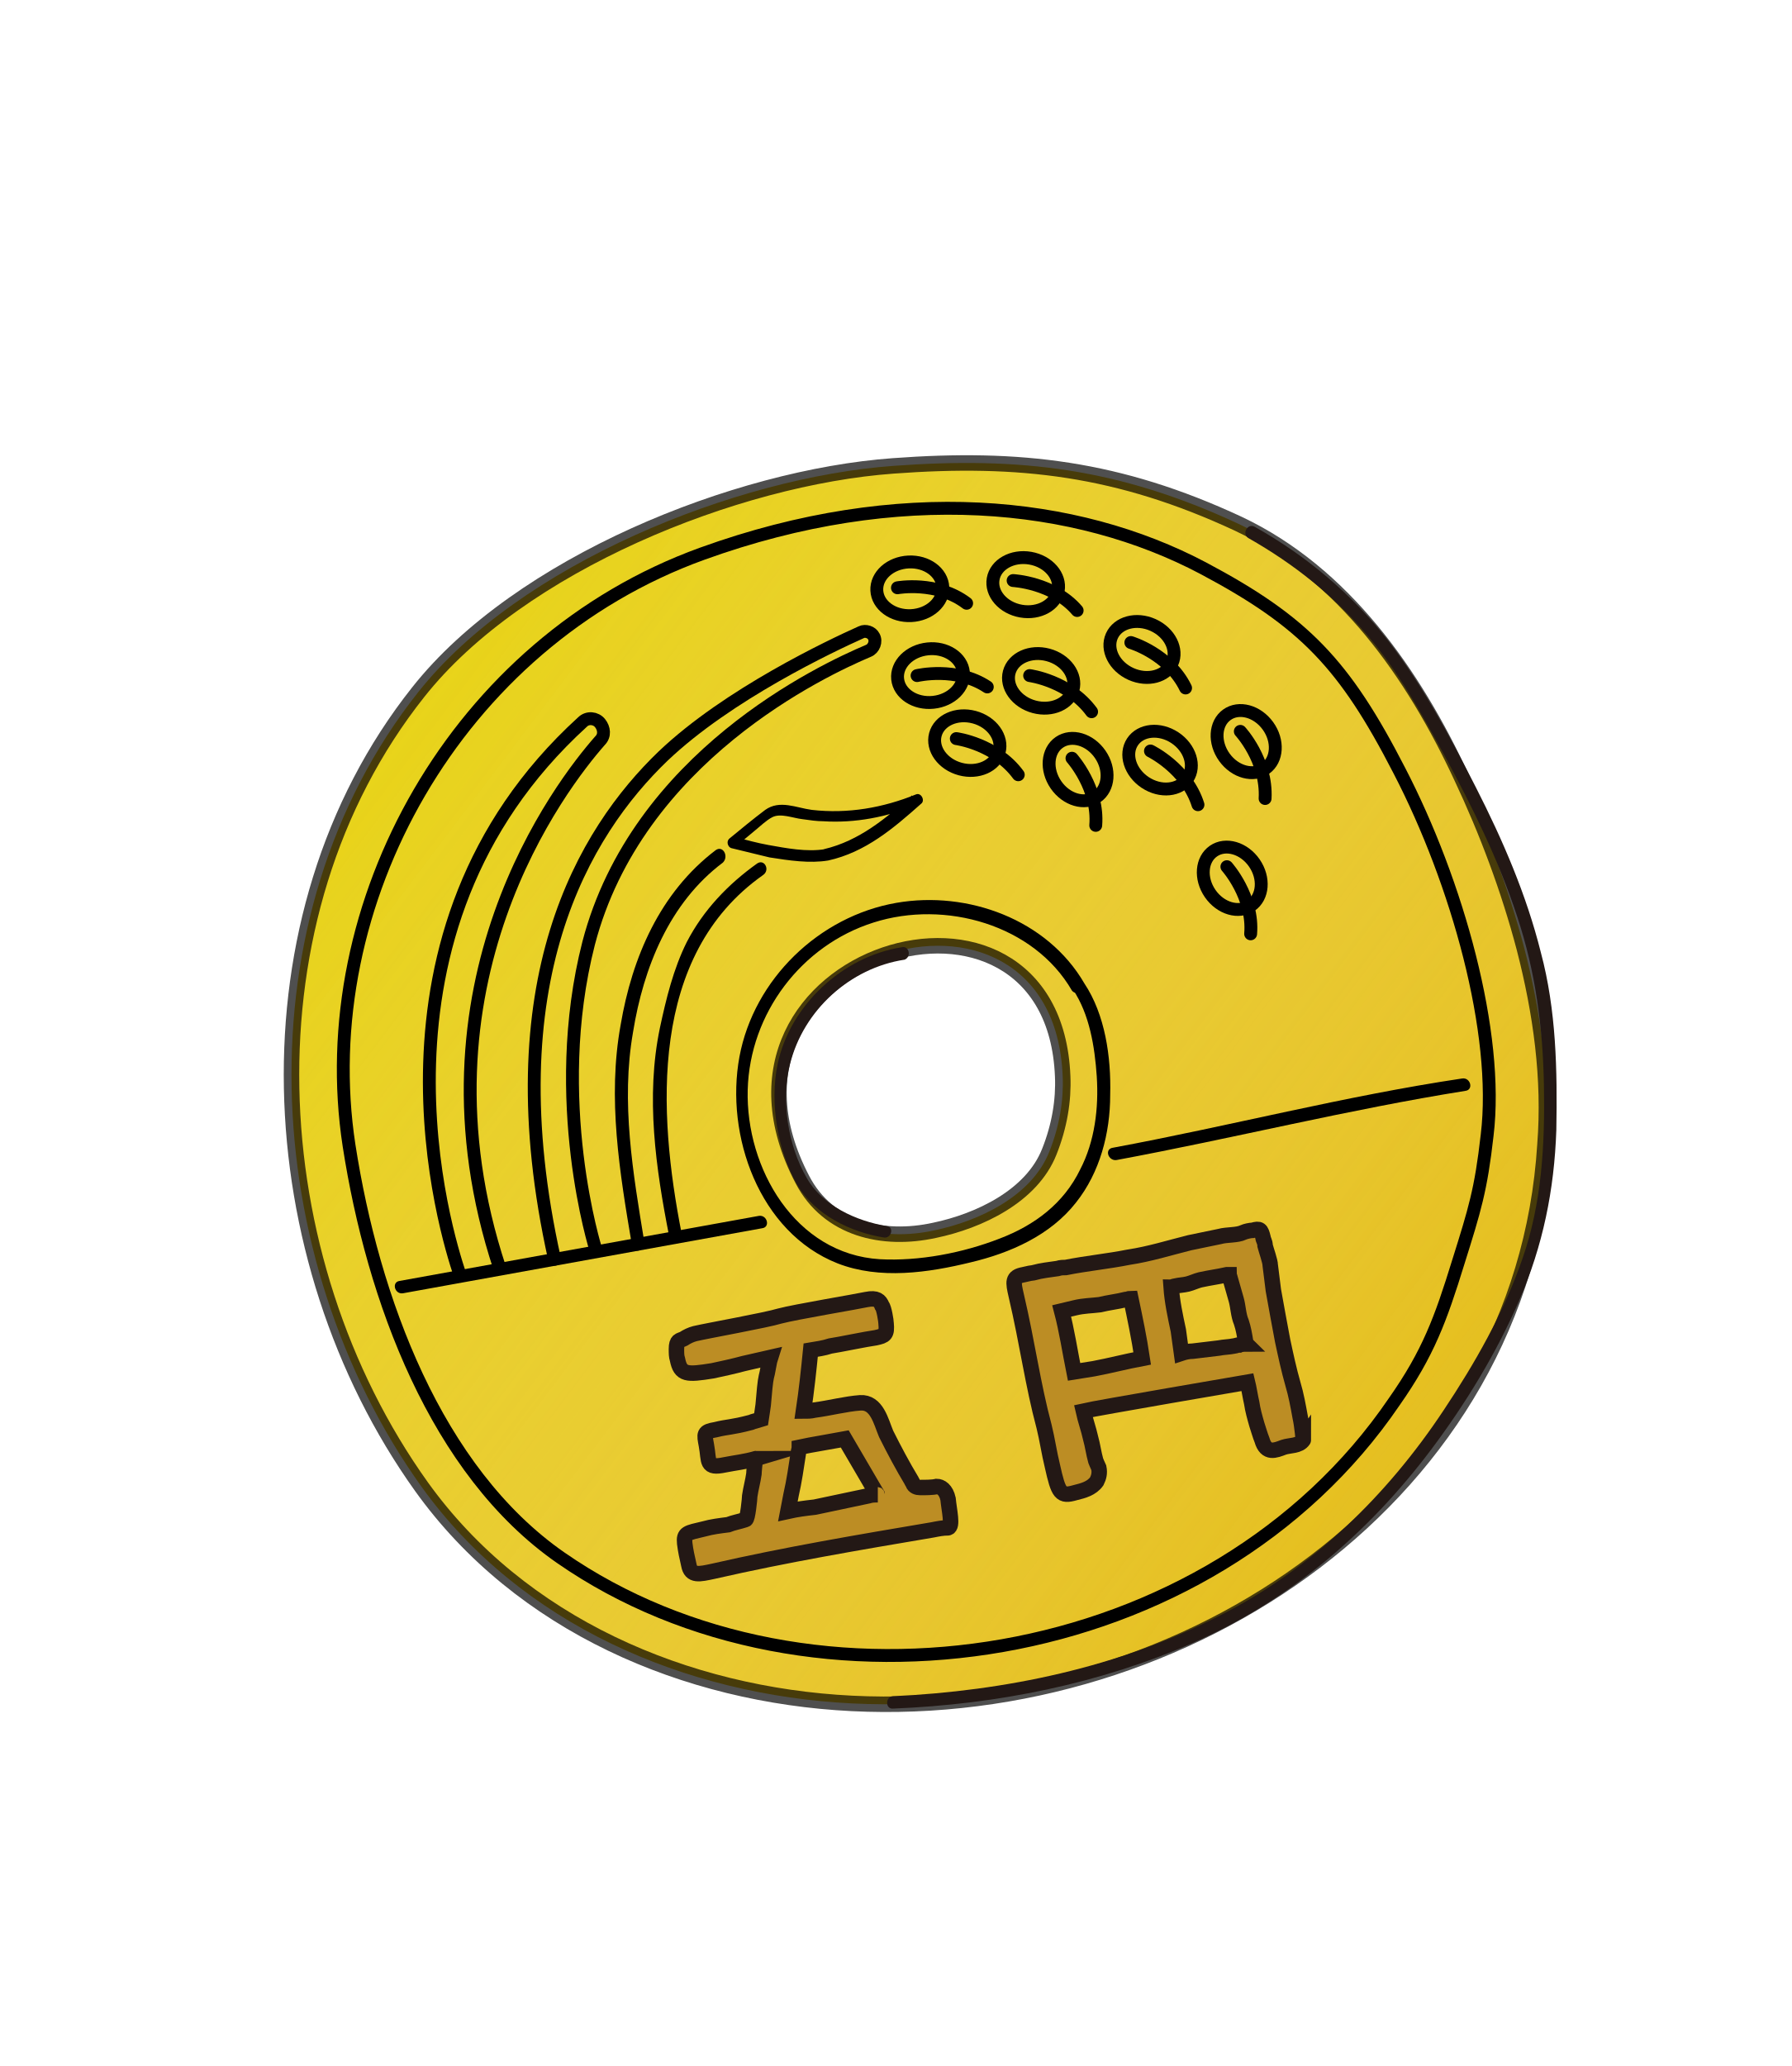
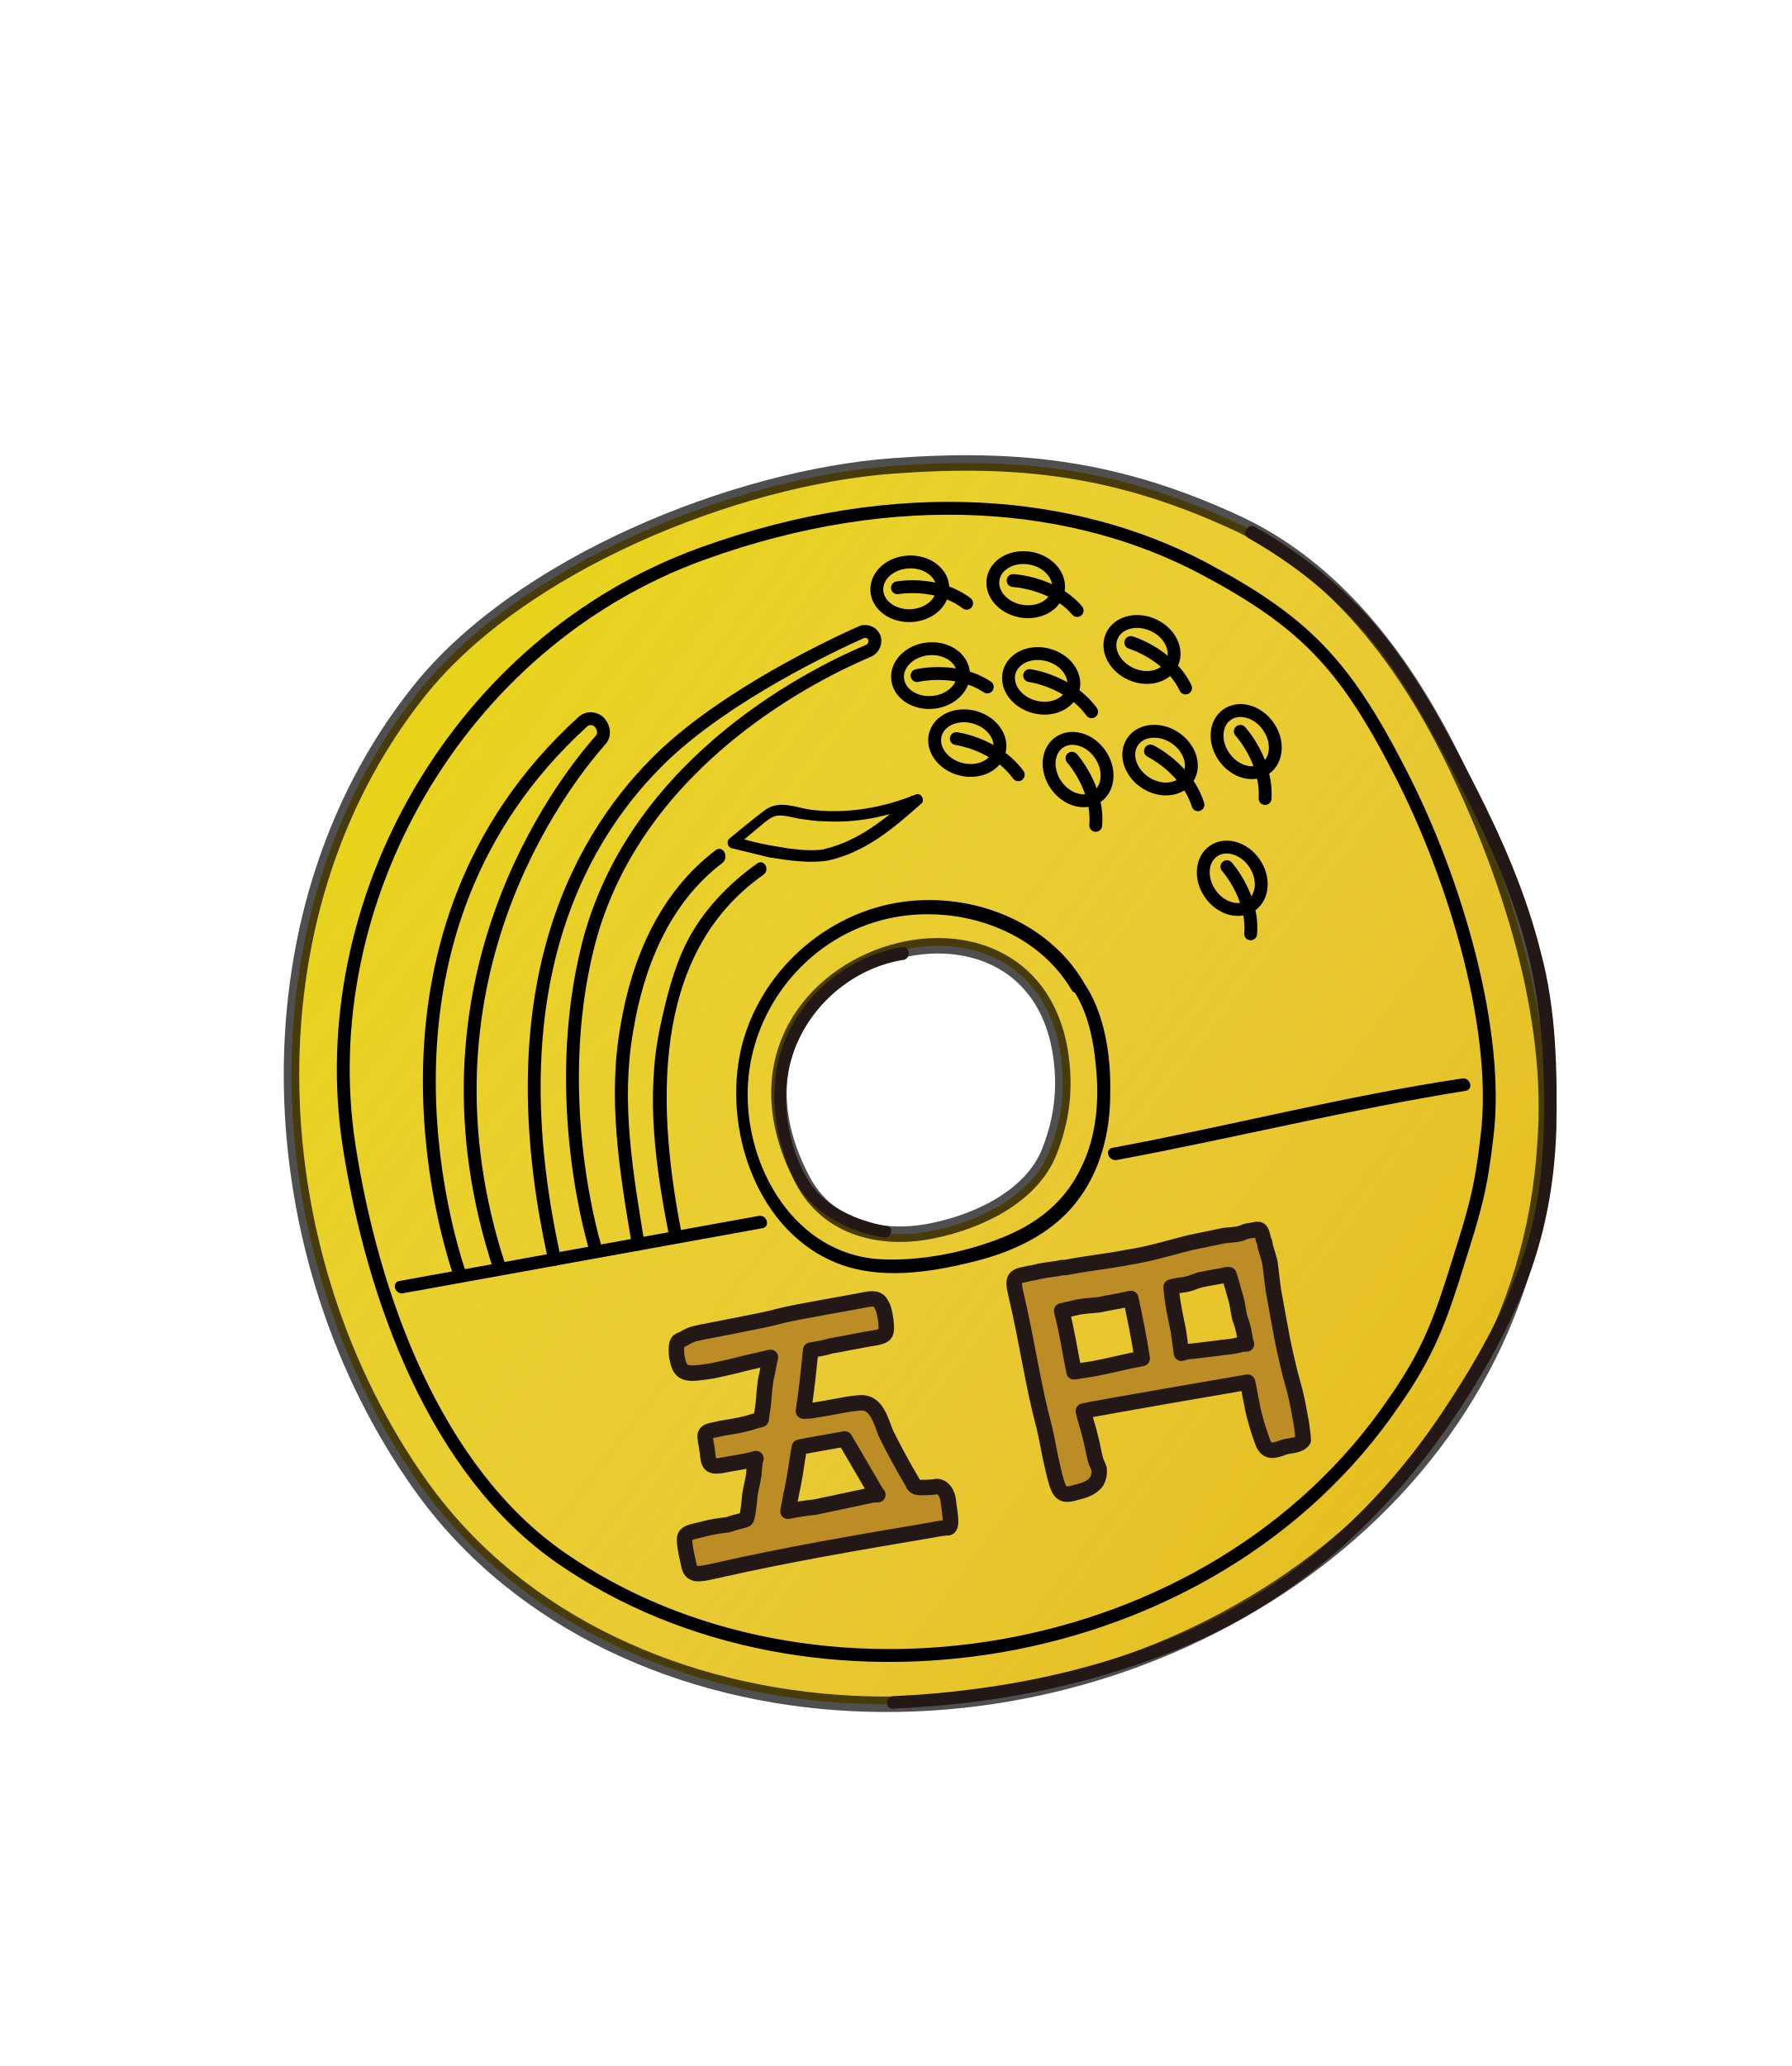
<svg xmlns="http://www.w3.org/2000/svg" version="1.1" id="圖層_1" x="0px" y="0px" viewBox="0 0 173.5 200" style="enable-background:new 0 0 173.5 200;" xml:space="preserve">
  <style type="text/css">
	.st0{fill:#E5BF1F;}
	.st1{opacity:0.69;fill:url(#SVGID_1_);stroke:#000000;stroke-width:1.498;stroke-miterlimit:10;}
	.st2{fill:#DDB443;}
	.st3{fill:none;stroke:#000000;stroke-width:1.246;stroke-linecap:round;stroke-linejoin:round;stroke-miterlimit:10;}
	.st4{fill:#231815;}
- 	.st5{fill:#BC8D24;stroke:#231815;stroke-width:1.498;stroke-miterlimit:10;}
+ 	.st5{fill:#BC8D24;stroke:#231815;stroke-width:1.498;stroke-linecap:round;stroke-linejoin:round;stroke-miterlimit:10;}
</style>
  <g>
    <path class="st0" d="M147.6,91.8c-1.5-5.7-3.6-11.3-6.1-16.6c-4.6-9.9-11.4-19.7-21.6-24.5c-11.6-5.4-21.2-6.5-33.4-5.6   c-15.2,1.1-36.2,9.5-46,21.9c-17.3,21.8-15.5,54.8,0.3,76.9c9.6,13.4,25.6,20.2,41.7,21c32.3,1.6,65-20.2,67.1-54.1   C150.1,104.4,149.2,98,147.6,91.8z M102.9,104.2c0.1,2.3-0.3,4.8-1.3,7.3c-1.7,4.3-6.8,6.7-11.1,7.6c-5,1.1-10.3-0.1-12.8-4.9   C66.2,92.3,102,81.4,102.9,104.2z" />
    <linearGradient id="SVGID_1_" gradientUnits="userSpaceOnUse" x1="-1418.009" y1="-675.43" x2="-1334.655" y2="-556.502" gradientTransform="matrix(0.9516 -0.3073 0.3073 0.9516 1578.466 260.6978)">
      <stop offset="2.790179e-03" style="stop-color:#E7DF00" />
      <stop offset="0.172" style="stop-color:#EAE218;stop-opacity:0.831" />
      <stop offset="0.529" style="stop-color:#F2EA56;stop-opacity:0.473" />
      <stop offset="1" style="stop-color:#FDF6B0;stop-opacity:0" />
    </linearGradient>
    <path class="st1" d="M147.6,91.8c-1.5-5.7-3.6-11.3-6.1-16.6c-4.6-9.9-11.4-19.7-21.6-24.5c-11.6-5.4-21.2-6.5-33.4-5.6   c-15.2,1.1-36.2,9.5-46,21.9c-17.3,21.8-15.5,54.8,0.3,76.9c9.6,13.4,25.6,20.2,41.7,21c32.3,1.6,65-20.2,67.1-54.1   C150.1,104.4,149.2,98,147.6,91.8z M102.9,104.2c0.1,2.3-0.3,4.8-1.3,7.3c-1.7,4.3-6.8,6.7-11.1,7.6c-5,1.1-10.3-0.1-12.8-4.9   C66.2,92.3,102,81.4,102.9,104.2z" />
    <path class="st2" d="M90.6,143.9c-0.4,0.1-1.1,0.1-1.6,0.1c-0.3,0-0.6-0.1-0.7-0.4c0-0.1-0.1-0.1-0.1-0.2c-0.9-1.5-1.7-3-2.5-4.6   c-0.5-1.2-0.9-3.1-2.5-3c-1.4,0.1-2.9,0.5-4.4,0.7c-0.4,0.1-0.8,0.1-1.1,0.1c0.3-2,0.5-3.9,0.7-5.9c0,0,0,0,0,0   c0.6-0.1,1.3-0.2,1.9-0.4c0.7-0.1,3.6-0.7,4.4-0.8c0.9-0.2,1.1-0.3,1-1.4c0-0.2-0.2-1.5-0.4-1.7c-0.2-0.5-0.5-0.8-1.5-0.6   c-0.9,0.2-6.9,1.2-8.4,1.6c-1.3,0.4-6.9,1.4-8.2,1.7c-0.4,0.1-0.8,0.3-1.1,0.5c-0.4,0.2-0.7,0.1-0.7,1c0,0.4,0,0.7,0.1,1   c0.3,1.5,0.9,1.5,3.4,1.1c0.5-0.1,2.3-0.5,3-0.7c0.9-0.2,1.7-0.4,2.6-0.6c-0.1,0.3-0.3,1.6-0.4,1.9c-0.1,0.4-0.2,1.5-0.3,2.7   c-0.1,0.6-0.1,0.8-0.2,1.4c-0.3,0.1-0.8,0.2-1,0.3c-1.9,0.5-2.2,0.4-3.4,0.7c-1.2,0.2-1.1,0.4-0.9,1.5c0.3,1.6-0.1,2.3,1.8,1.9   c1-0.2,2-0.3,3-0.6c-0.1,0-0.2,1.4-0.2,1.5c-0.1,0.7-0.3,1.4-0.4,2.1c0,0.2-0.2,2.3-0.4,2.3c-0.6,0.2-1.2,0.3-1.7,0.5   c-0.8,0.1-1.6,0.2-2.3,0.4c-1.7,0.4-2,0.4-1.9,1.4c0.1,0.8,0.2,1.2,0.4,2.1c0.2,1.1,1,0.9,2.4,0.6c7-1.6,14.1-2.8,21.2-4   c0.5-0.1,1-0.2,1.5-0.2c0.5-0.1,0.1-1.7,0-2.8C91.5,144.1,91,143.8,90.6,143.9z M84,144.7c-0.9,0.2-4.3,0.9-5.2,1.1   c-0.9,0.1-1.7,0.2-2.6,0.4c0.1-0.5,0.2-1.1,0.3-1.6c0.3-1.3,0.5-2.7,0.7-4c0-0.2,0.1-0.4,0.1-0.6c0.9-0.2,3.9-0.7,4.4-0.8   c0,0,0,0,0,0c0,0,3.1,5.3,3.1,5.3c0,0,0,0.1,0.1,0.1C84.6,144.6,84.3,144.6,84,144.7z" />
    <path class="st2" d="M125.8,137.1c-0.2-1.1-0.4-2.2-0.7-3.2c-0.4-1.4-0.7-2.8-1-4.2c-0.3-1.6-0.6-3.2-0.9-4.9   c-0.1-0.8-0.2-1.6-0.3-2.4c0-0.4-0.4-1.5-0.5-1.9c0-0.4-0.2-0.6-0.2-0.8c-0.2-0.8-0.3-0.9-1-0.7c-0.2,0-0.7,0.1-0.9,0.2   c-0.6,0.3-1.6,0.2-2.3,0.4c-1,0.2-1.9,0.4-2.9,0.6c-2,0.5-3.9,1.1-5.9,1.4c-2,0.4-4.1,0.6-6.1,1c-0.2,0-0.5,0-0.8,0.1   c-0.7,0.1-1.6,0.2-2.3,0.4c-0.1,0-0.6,0.1-1,0.2c-1.1,0.2-1,0.7-0.7,2c1.1,4.7,1.6,8.6,2.7,12.7c0.3,1.2,0.5,2.6,0.8,3.8   c0.6,2.7,0.8,3,2.2,2.6c0.8-0.2,1.6-0.4,2.1-1.1c0.2-0.4,0.3-0.8,0.2-1.3c-0.1-0.2-0.3-0.7-0.3-0.7c-0.2-0.7-0.3-1.5-0.5-2.2   c-0.2-0.9-0.5-1.7-0.7-2.6c1.3-0.3,15.9-2.8,15.9-2.8c0.1,0.4,0.3,1.6,0.4,2c0.1,0.7,0.3,1.4,0.5,2.1c0.2,0.6,0.3,1,0.5,1.5   c0.4,1.4,1.3,1,2.1,0.7c0.6-0.2,1.5-0.1,1.9-0.7C126.1,139.4,126,138,125.8,137.1z M110.6,131.4c-1.6,0.3-3.1,0.7-4.7,1   c-0.6,0.1-1.3,0.2-1.9,0.3c-0.4-2-0.7-4-1.2-5.9c0.4-0.1,0.9-0.2,1.3-0.3c0.8-0.2,1.6-0.2,2.4-0.3c0.8-0.2,1.7-0.3,2.5-0.5   c0.2,0,0.3-0.1,0.5-0.1C109.8,127.5,110.2,129.4,110.6,131.4z M119.9,130.1c-0.2,0-0.4,0.1-0.5,0.1c-0.5,0.1-1,0.1-1.5,0.2   c-0.8,0.1-1.7,0.2-2.5,0.3c-0.4,0-0.8,0.1-1.1,0.2c-0.1-0.7-0.2-1.5-0.3-2.2c-0.3-1.4-0.6-2.8-0.7-4.2c0.1,0,0.3-0.1,0.4-0.1   c0.4-0.1,0.8-0.1,1.2-0.2c0.4-0.1,0.8-0.3,1.2-0.4c0.9-0.2,1.7-0.3,2.6-0.5c0.1,0,0.1,0,0.2,0c0,0.1,0.1,0.2,0.1,0.3   c0.2,0.7,0.4,1.4,0.6,2.1c0.2,0.7,0.2,1.5,0.5,2.2c0.2,0.6,0.3,1.2,0.4,1.8c0,0.1,0,0.2,0.1,0.3   C120.1,130.1,119.9,130.1,119.9,130.1z" />
    <g>
      <path class="st3" d="M141.2,122.2c1.6-5.1,2.2-7,2.8-12.3c1.2-9.9-2.9-24.5-8.5-35.3c-5.3-10.3-9.2-14.4-19-19.6    c-12.3-6.5-29.4-8.3-48.5-1.4c-23.8,8.6-37.8,33.9-34.2,57.3c2.3,14.8,8.4,31.5,20.5,39.9c24.2,16.8,63,10.9,80.7-15.1    C138.3,131,139.5,127.7,141.2,122.2z" />
      <g>
        <g>
          <path class="st4" d="M120.9,52.1c4.4,2.5,8.3,5.6,11.5,9.4c3,3.5,5.2,7.5,7.4,11.5c2.7,5,5.3,10.2,7.1,15.7      c1.8,5.4,2.5,10.8,2.6,16.4c0.1,5.7-0.2,11.4-2.1,16.8c-1.8,5.2-4.6,10.1-7.6,14.6c-5.5,8.3-12.8,15.4-21.7,19.9      c-9.7,5-20.8,7.3-31.6,7.8c-0.8,0-0.8,1.3,0,1.2c10-0.4,20-2.4,29.1-6.4c9.3-4.1,16.9-10.6,23-18.7c3.3-4.4,6.3-9.3,8.5-14.4      c2.3-5.3,3.4-10.7,3.6-16.5c0.1-5.8,0-11.6-1.5-17.2c-1.4-5.6-3.7-10.9-6.3-16c-2.5-4.9-5.1-9.8-8.5-14.2      c-3.5-4.5-7.9-8.2-12.9-11C120.8,50.6,120.2,51.7,120.9,52.1L120.9,52.1z" />
        </g>
      </g>
      <g>
        <g>
          <path d="M73.5,117.7c-11.6,2.1-23.2,4.2-34.8,6.3c-0.8,0.1-0.5,1.3,0.3,1.2c11.6-2.1,23.2-4.2,34.8-6.3      C74.6,118.8,74.3,117.6,73.5,117.7L73.5,117.7z" />
        </g>
      </g>
      <g>
        <g>
          <path d="M108.1,112.3c11.3-2.1,22.5-4.9,33.8-6.7c0.8-0.1,0.5-1.3-0.3-1.2c-11.4,1.7-22.5,4.6-33.8,6.7      C106.9,111.2,107.3,112.4,108.1,112.3L108.1,112.3z" />
        </g>
      </g>
      <g>
        <g>
          <path d="M69.3,82.3c-5.4,4.1-8.1,10.4-9.2,16.9c-1.3,7.1-0.1,14.3,1.1,21.4c0.1,0.8,1.3,0.5,1.2-0.3c-1.1-6.7-2.3-13.6-1.1-20.4      c1-6.2,3.5-12.5,8.7-16.4C70.6,82.9,70,81.8,69.3,82.3L69.3,82.3z" />
        </g>
      </g>
      <g>
        <g>
          <path d="M73.3,83.6c-2.8,2-5.2,4.5-6.8,7.6c-1.3,2.6-2,5.5-2.6,8.3c-1.4,6.7-0.4,13.6,0.9,20.2c0.2,0.8,1.4,0.5,1.2-0.3      c-2.3-11.7-3.2-26.9,7.9-34.7C74.6,84.2,74,83.1,73.3,83.6L73.3,83.6z" />
        </g>
      </g>
      <g>
        <g>
          <path d="M80.2,83.3c3.6-0.8,6.3-3.1,9-5.5c0.4-0.3,0-1.1-0.5-0.9c-3.2,1.3-6.6,1.9-10.1,1.5c-1.5-0.2-3.1-1-4.5,0      c-1.2,0.9-2.4,1.9-3.5,2.8c-0.3,0.3-0.1,0.8,0.2,0.9c1.2,0.3,2.5,0.6,3.7,0.9C76.4,83.3,78.4,83.6,80.2,83.3      c0.7-0.1,0.4-1.2-0.3-1.1c-1.8,0.3-3.8-0.1-5.5-0.4c-1.1-0.2-2.2-0.5-3.3-0.8c0.1,0.3,0.2,0.6,0.2,0.9c0.6-0.5,1.2-1,1.8-1.5      c0.5-0.4,1.1-1,1.7-1.3c0.8-0.4,2,0.1,2.9,0.2c0.7,0.1,1.4,0.2,2,0.2c3.1,0.2,6.2-0.4,9.1-1.6c-0.2-0.3-0.4-0.6-0.5-0.9      c-2.5,2.2-5.1,4.4-8.5,5.2C79.3,82.4,79.5,83.4,80.2,83.3z" />
        </g>
      </g>
      <path class="st3" d="M44.5,123.3c-1.2-3.6-10.5-33,11.9-53.4c0.5-0.5,1.3-0.4,1.7,0.1h0c0.4,0.5,0.5,1.2,0,1.7    c-3.7,4.2-18.8,23.6-9.7,51.1" />
      <path class="st3" d="M57.7,121c0,0-4.6-14.5-0.7-29.7c4.7-18,22.6-26.4,27.1-28.3c0.5-0.2,0.8-0.9,0.5-1.4l0,0    c-0.2-0.4-0.8-0.6-1.2-0.4c-2.9,1.3-12.9,6-19.2,12c-7.6,7.3-16.5,21.8-10.5,48.7" />
      <g>
        <ellipse transform="matrix(0.9947 -0.1032 0.1032 0.9947 -6.2699 9.6465)" class="st3" cx="90.1" cy="65.4" rx="3.2" ry="2.6" />
        <path class="st3" d="M88.8,65.4c0,0,3.8-0.9,6.8,1.1" />
      </g>
      <g>
        <ellipse transform="matrix(0.2589 -0.9659 0.9659 0.2589 11.0655 146.2128)" class="st3" cx="100.8" cy="65.9" rx="2.6" ry="3.2" />
        <path class="st3" d="M99.7,65.4c0,0,3.8,0.5,6,3.5" />
      </g>
      <g>
        <ellipse transform="matrix(0.2589 -0.9659 0.9659 0.2589 -4.409121e-02 143.8284)" class="st3" cx="93.7" cy="71.9" rx="2.6" ry="3.2" />
        <path class="st3" d="M92.6,71.5c0,0,3.8,0.5,6,3.5" />
      </g>
      <g>
        <ellipse transform="matrix(0.1726 -0.985 0.985 0.1726 26.4289 144.639)" class="st3" cx="99.3" cy="56.6" rx="2.6" ry="3.2" />
        <path class="st3" d="M98.1,56.2c0,0,3.9,0.2,6.2,2.9" />
      </g>
      <g>
        <ellipse transform="matrix(0.4091 -0.9125 0.9125 0.4091 7.9371 138.0626)" class="st3" cx="110.6" cy="62.9" rx="2.6" ry="3.2" />
        <path class="st3" d="M109.5,62.2c0,0,3.7,1.1,5.3,4.4" />
      </g>
      <g>
        <ellipse transform="matrix(0.5507 -0.8347 0.8347 0.5507 -10.948 126.7887)" class="st3" cx="112.3" cy="73.6" rx="2.6" ry="3.2" />
        <path class="st3" d="M111.4,72.7c0,0,3.5,1.7,4.6,5.2" />
      </g>
      <g>
        <ellipse transform="matrix(0.8112 -0.5848 0.5848 0.8112 -19.232 84.1322)" class="st3" cx="120.7" cy="71.8" rx="2.6" ry="3.2" />
        <path class="st3" d="M120.1,70.8c0,0,2.6,2.8,2.4,6.5" />
      </g>
      <g>
        <ellipse transform="matrix(0.8236 -0.5672 0.5672 0.8236 -27.1482 82.6827)" class="st3" cx="119.3" cy="85" rx="2.6" ry="3.2" />
        <path class="st3" d="M118.8,83.9c0,0,2.6,2.9,2.3,6.5" />
      </g>
      <g>
        <ellipse transform="matrix(0.8236 -0.5672 0.5672 0.8236 -23.8494 72.3554)" class="st3" cx="104.4" cy="74.5" rx="2.6" ry="3.2" />
        <path class="st3" d="M103.8,73.4c0,0,2.6,2.9,2.3,6.5" />
      </g>
      <g>
        <ellipse transform="matrix(0.9988 -4.879449e-02 4.879449e-02 0.9988 -2.6774 4.3663)" class="st3" cx="88.1" cy="57" rx="3.2" ry="2.6" />
        <path class="st3" d="M86.9,56.9c0,0,3.8-0.7,6.7,1.5" />
      </g>
      <g>
        <g>
          <path class="st4" d="M87.3,91.7c-5.7,0.9-10.8,5.6-12,11.3c-0.8,3.8,0,8.4,1.9,11.7c1.7,2.9,5.2,4.6,8.4,5.1      c0.7,0.1,1-1,0.3-1.1c-3-0.5-6.3-2-7.8-4.7c-1.8-3.1-2.5-7.5-1.6-11c1.3-5.2,5.8-9.3,11.1-10.1C88.3,92.6,88,91.5,87.3,91.7      L87.3,91.7z" />
        </g>
      </g>
      <g>
        <g>
          <path d="M105,95.2c-3.6-6.2-11.3-9-18.2-7.8c-7.5,1.3-13.8,7.4-15.2,14.9c-1.4,7.6,1.9,17,9.5,20c4.1,1.6,8.8,0.9,12.9-0.1      c3.8-0.9,7.7-2.6,10.2-5.8c2.3-2.9,3.3-6.7,3.3-10.4C107.6,102.3,107,98.2,105,95.2c-0.4-0.7-1.5,0-1.1,0.6      c1.6,2.4,2.1,5.5,2.3,8.4c0.2,3.1-0.2,6.3-1.6,9c-1.6,3.3-4.4,5.4-7.8,6.7c-3.6,1.4-7.8,2.2-11.6,2c-8.2-0.5-13-8.8-12.8-16.4      c0.2-7.4,5.2-14,12.2-16.2c6.9-2.2,15.5,0.2,19.2,6.6C104.3,96.5,105.4,95.9,105,95.2L105,95.2z" />
        </g>
      </g>
    </g>
    <path class="st5" d="M90.7,143.9c-0.4,0.1-1.1,0.1-1.6,0.1c-0.3,0-0.6-0.1-0.7-0.4c0-0.1-0.1-0.1-0.1-0.2c-0.9-1.5-1.7-3-2.5-4.6   c-0.5-1.2-0.9-3.1-2.5-3c-1.4,0.1-2.9,0.5-4.4,0.7c-0.4,0.1-0.8,0.1-1.1,0.1c0.3-2,0.5-3.9,0.7-5.9c0,0,0,0,0,0   c0.6-0.1,1.3-0.2,1.9-0.4c0.7-0.1,3.6-0.7,4.4-0.8c0.9-0.2,1.1-0.3,1-1.4c0-0.2-0.2-1.5-0.4-1.7c-0.2-0.5-0.5-0.8-1.5-0.6   c-0.9,0.2-6.9,1.2-8.4,1.6c-1.3,0.4-6.9,1.4-8.2,1.7c-0.4,0.1-0.8,0.3-1.1,0.5c-0.4,0.2-0.7,0.1-0.7,1c0,0.4,0,0.7,0.1,1   c0.3,1.5,0.9,1.5,3.4,1.1c0.5-0.1,2.3-0.5,3-0.7c0.9-0.2,1.7-0.4,2.6-0.6c-0.1,0.3-0.3,1.6-0.4,1.9c-0.1,0.4-0.2,1.5-0.3,2.7   c-0.1,0.6-0.1,0.8-0.2,1.4c-0.3,0.1-0.8,0.2-1,0.3c-1.9,0.5-2.2,0.4-3.4,0.7c-1.2,0.2-1.1,0.4-0.9,1.5c0.3,1.6-0.1,2.3,1.8,1.9   c1-0.2,2-0.3,3-0.6c-0.1,0-0.2,1.4-0.2,1.5c-0.1,0.7-0.3,1.4-0.4,2.1c0,0.2-0.2,2.3-0.4,2.3c-0.6,0.2-1.2,0.3-1.7,0.5   c-0.8,0.1-1.6,0.2-2.3,0.4c-1.7,0.4-2,0.4-1.9,1.4c0.1,0.8,0.2,1.2,0.4,2.1c0.2,1.1,1,0.9,2.4,0.6c7-1.6,14.1-2.8,21.2-4   c0.5-0.1,1-0.2,1.5-0.2c0.5-0.1,0.1-1.7,0-2.8C91.6,144.2,91.1,143.9,90.7,143.9z M84.1,144.8c-0.9,0.2-4.3,0.9-5.2,1.1   c-0.9,0.1-1.7,0.2-2.6,0.4c0.1-0.5,0.2-1.1,0.3-1.6c0.3-1.3,0.5-2.7,0.7-4c0-0.2,0.1-0.4,0.1-0.6c0.9-0.2,3.9-0.7,4.4-0.8   c0,0,0,0,0,0c0,0,3.1,5.3,3.1,5.3c0,0,0,0.1,0.1,0.1C84.7,144.7,84.4,144.7,84.1,144.8z" />
    <path class="st5" d="M125.9,137.2c-0.2-1.1-0.4-2.2-0.7-3.2c-0.4-1.4-0.7-2.8-1-4.2c-0.3-1.6-0.6-3.2-0.9-4.9   c-0.1-0.8-0.2-1.6-0.3-2.4c0-0.4-0.4-1.5-0.5-1.9c0-0.4-0.2-0.6-0.2-0.8c-0.2-0.8-0.3-0.9-1-0.7c-0.2,0-0.7,0.1-0.9,0.2   c-0.6,0.3-1.6,0.2-2.3,0.4c-1,0.2-1.9,0.4-2.9,0.6c-2,0.5-3.9,1.1-5.9,1.4c-2,0.4-4.1,0.6-6.1,1c-0.2,0-0.5,0-0.8,0.1   c-0.7,0.1-1.6,0.2-2.3,0.4c-0.1,0-0.6,0.1-1,0.2c-1.1,0.2-1,0.7-0.7,2c1.1,4.7,1.6,8.6,2.7,12.7c0.3,1.2,0.5,2.6,0.8,3.8   c0.6,2.7,0.8,3,2.2,2.6c0.8-0.2,1.6-0.4,2.1-1.1c0.2-0.4,0.3-0.8,0.2-1.3c-0.1-0.2-0.3-0.7-0.3-0.7c-0.2-0.7-0.3-1.5-0.5-2.2   c-0.2-0.9-0.5-1.7-0.7-2.6c1.3-0.3,15.9-2.8,15.9-2.8c0.1,0.4,0.3,1.6,0.4,2c0.1,0.7,0.3,1.4,0.5,2.1c0.2,0.6,0.3,1,0.5,1.5   c0.4,1.4,1.3,1,2.1,0.7c0.6-0.2,1.5-0.1,1.9-0.7C126.2,139.5,126.1,138.1,125.9,137.2z M110.6,131.5c-1.6,0.3-3.1,0.7-4.7,1   c-0.6,0.1-1.3,0.2-1.9,0.3c-0.4-2-0.7-4-1.2-5.9c0.4-0.1,0.9-0.2,1.3-0.3c0.8-0.2,1.6-0.2,2.4-0.3c0.8-0.2,1.7-0.3,2.5-0.5   c0.2,0,0.3-0.1,0.5-0.1C109.9,127.6,110.3,129.5,110.6,131.5z M120,130.2c-0.2,0-0.4,0.1-0.5,0.1c-0.5,0.1-1,0.1-1.5,0.2   c-0.8,0.1-1.7,0.2-2.5,0.3c-0.4,0-0.8,0.1-1.1,0.2c-0.1-0.7-0.2-1.5-0.3-2.2c-0.3-1.4-0.6-2.8-0.7-4.2c0.1,0,0.3-0.1,0.4-0.1   c0.4-0.1,0.8-0.1,1.2-0.2c0.4-0.1,0.8-0.3,1.2-0.4c0.9-0.2,1.7-0.3,2.6-0.5c0.1,0,0.1,0,0.2,0c0,0.1,0.1,0.2,0.1,0.3   c0.2,0.7,0.4,1.4,0.6,2.1c0.2,0.7,0.2,1.5,0.5,2.2c0.2,0.6,0.3,1.2,0.4,1.8c0,0.1,0,0.2,0.1,0.3C120.2,130.1,120,130.2,120,130.2z" />
  </g>
</svg>
